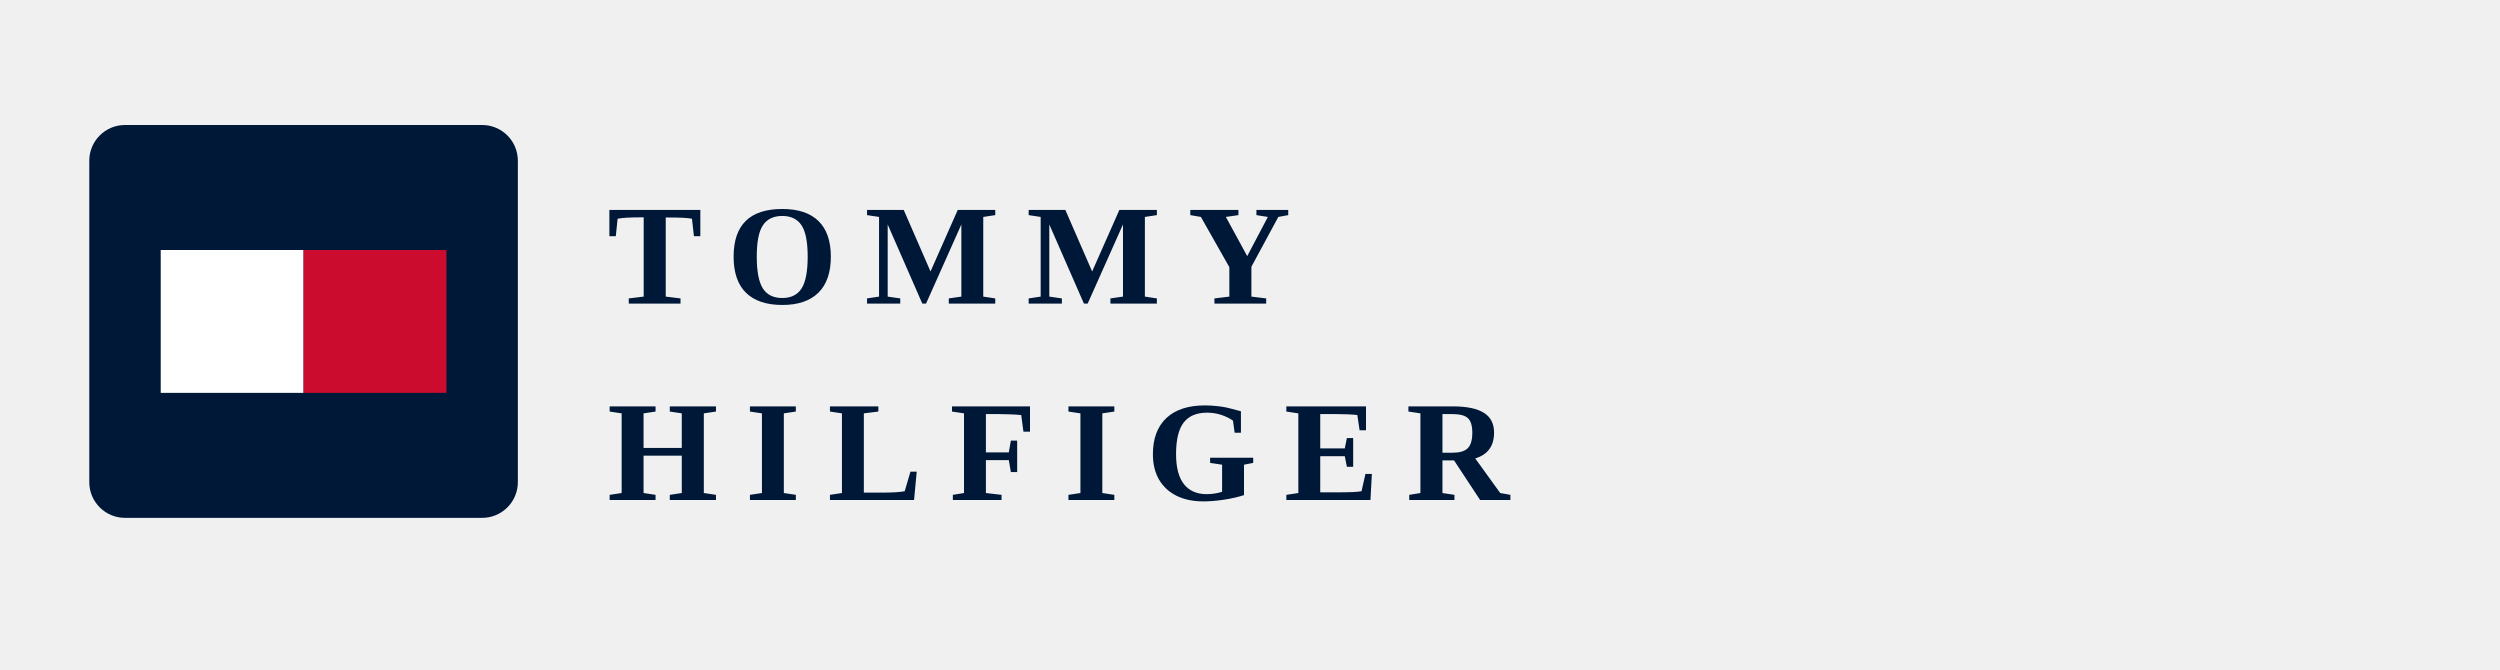
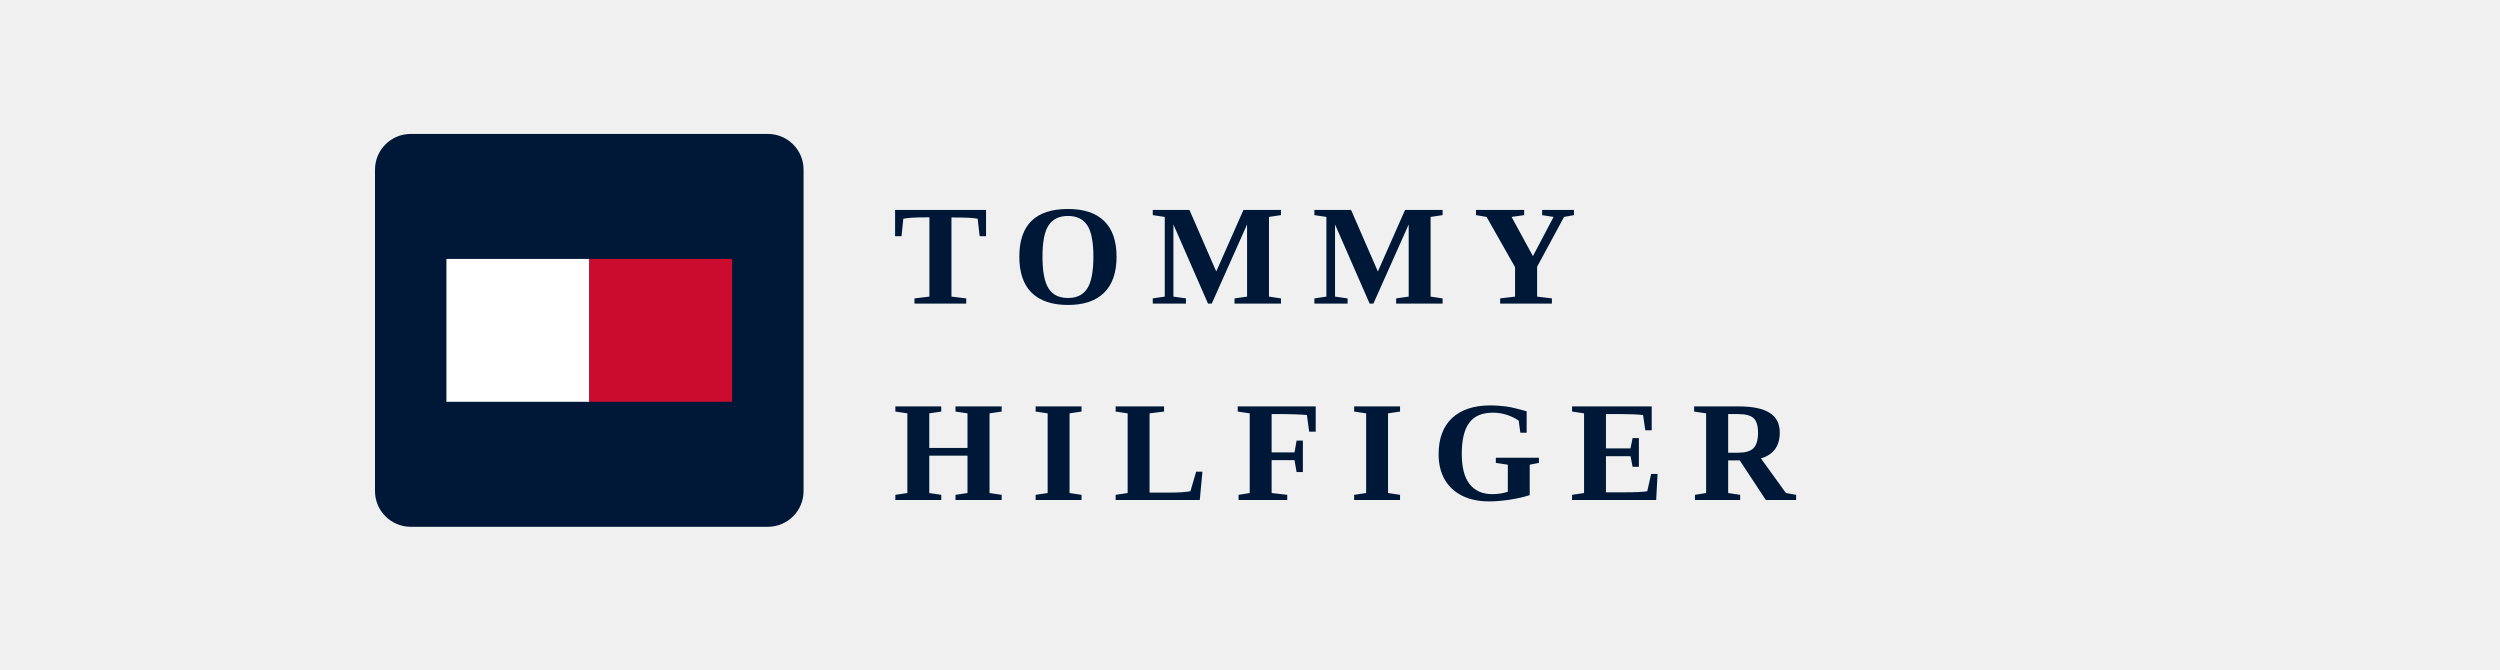
<svg xmlns="http://www.w3.org/2000/svg" viewBox="0 0 280 75" width="280" height="75">
-   <g transform="translate(10, 10)">
+   <g transform="translate(42, 11)">
    <rect x="0" y="4" width="48" height="44" rx="4" fill="#001838" />
    <rect x="8" y="18" width="16" height="16" fill="#FFFFFF" />
    <rect x="24" y="18" width="16" height="16" fill="#CC0C2F" />
  </g>
-   <text x="68" y="34" font-family="'Times New Roman', Georgia, serif" font-weight="700" font-size="16" fill="#001838" letter-spacing="3">TOMMY</text>
-   <text x="68" y="56" font-family="'Times New Roman', Georgia, serif" font-weight="700" font-size="16" fill="#001838" letter-spacing="3">HILFIGER</text>
+   <text x="100" y="34" font-family="'Times New Roman', Georgia, serif" font-weight="700" font-size="16" fill="#001838" letter-spacing="3">TOMMY</text>
+   <text x="100" y="56" font-family="'Times New Roman', Georgia, serif" font-weight="700" font-size="16" fill="#001838" letter-spacing="3">HILFIGER</text>
</svg>
